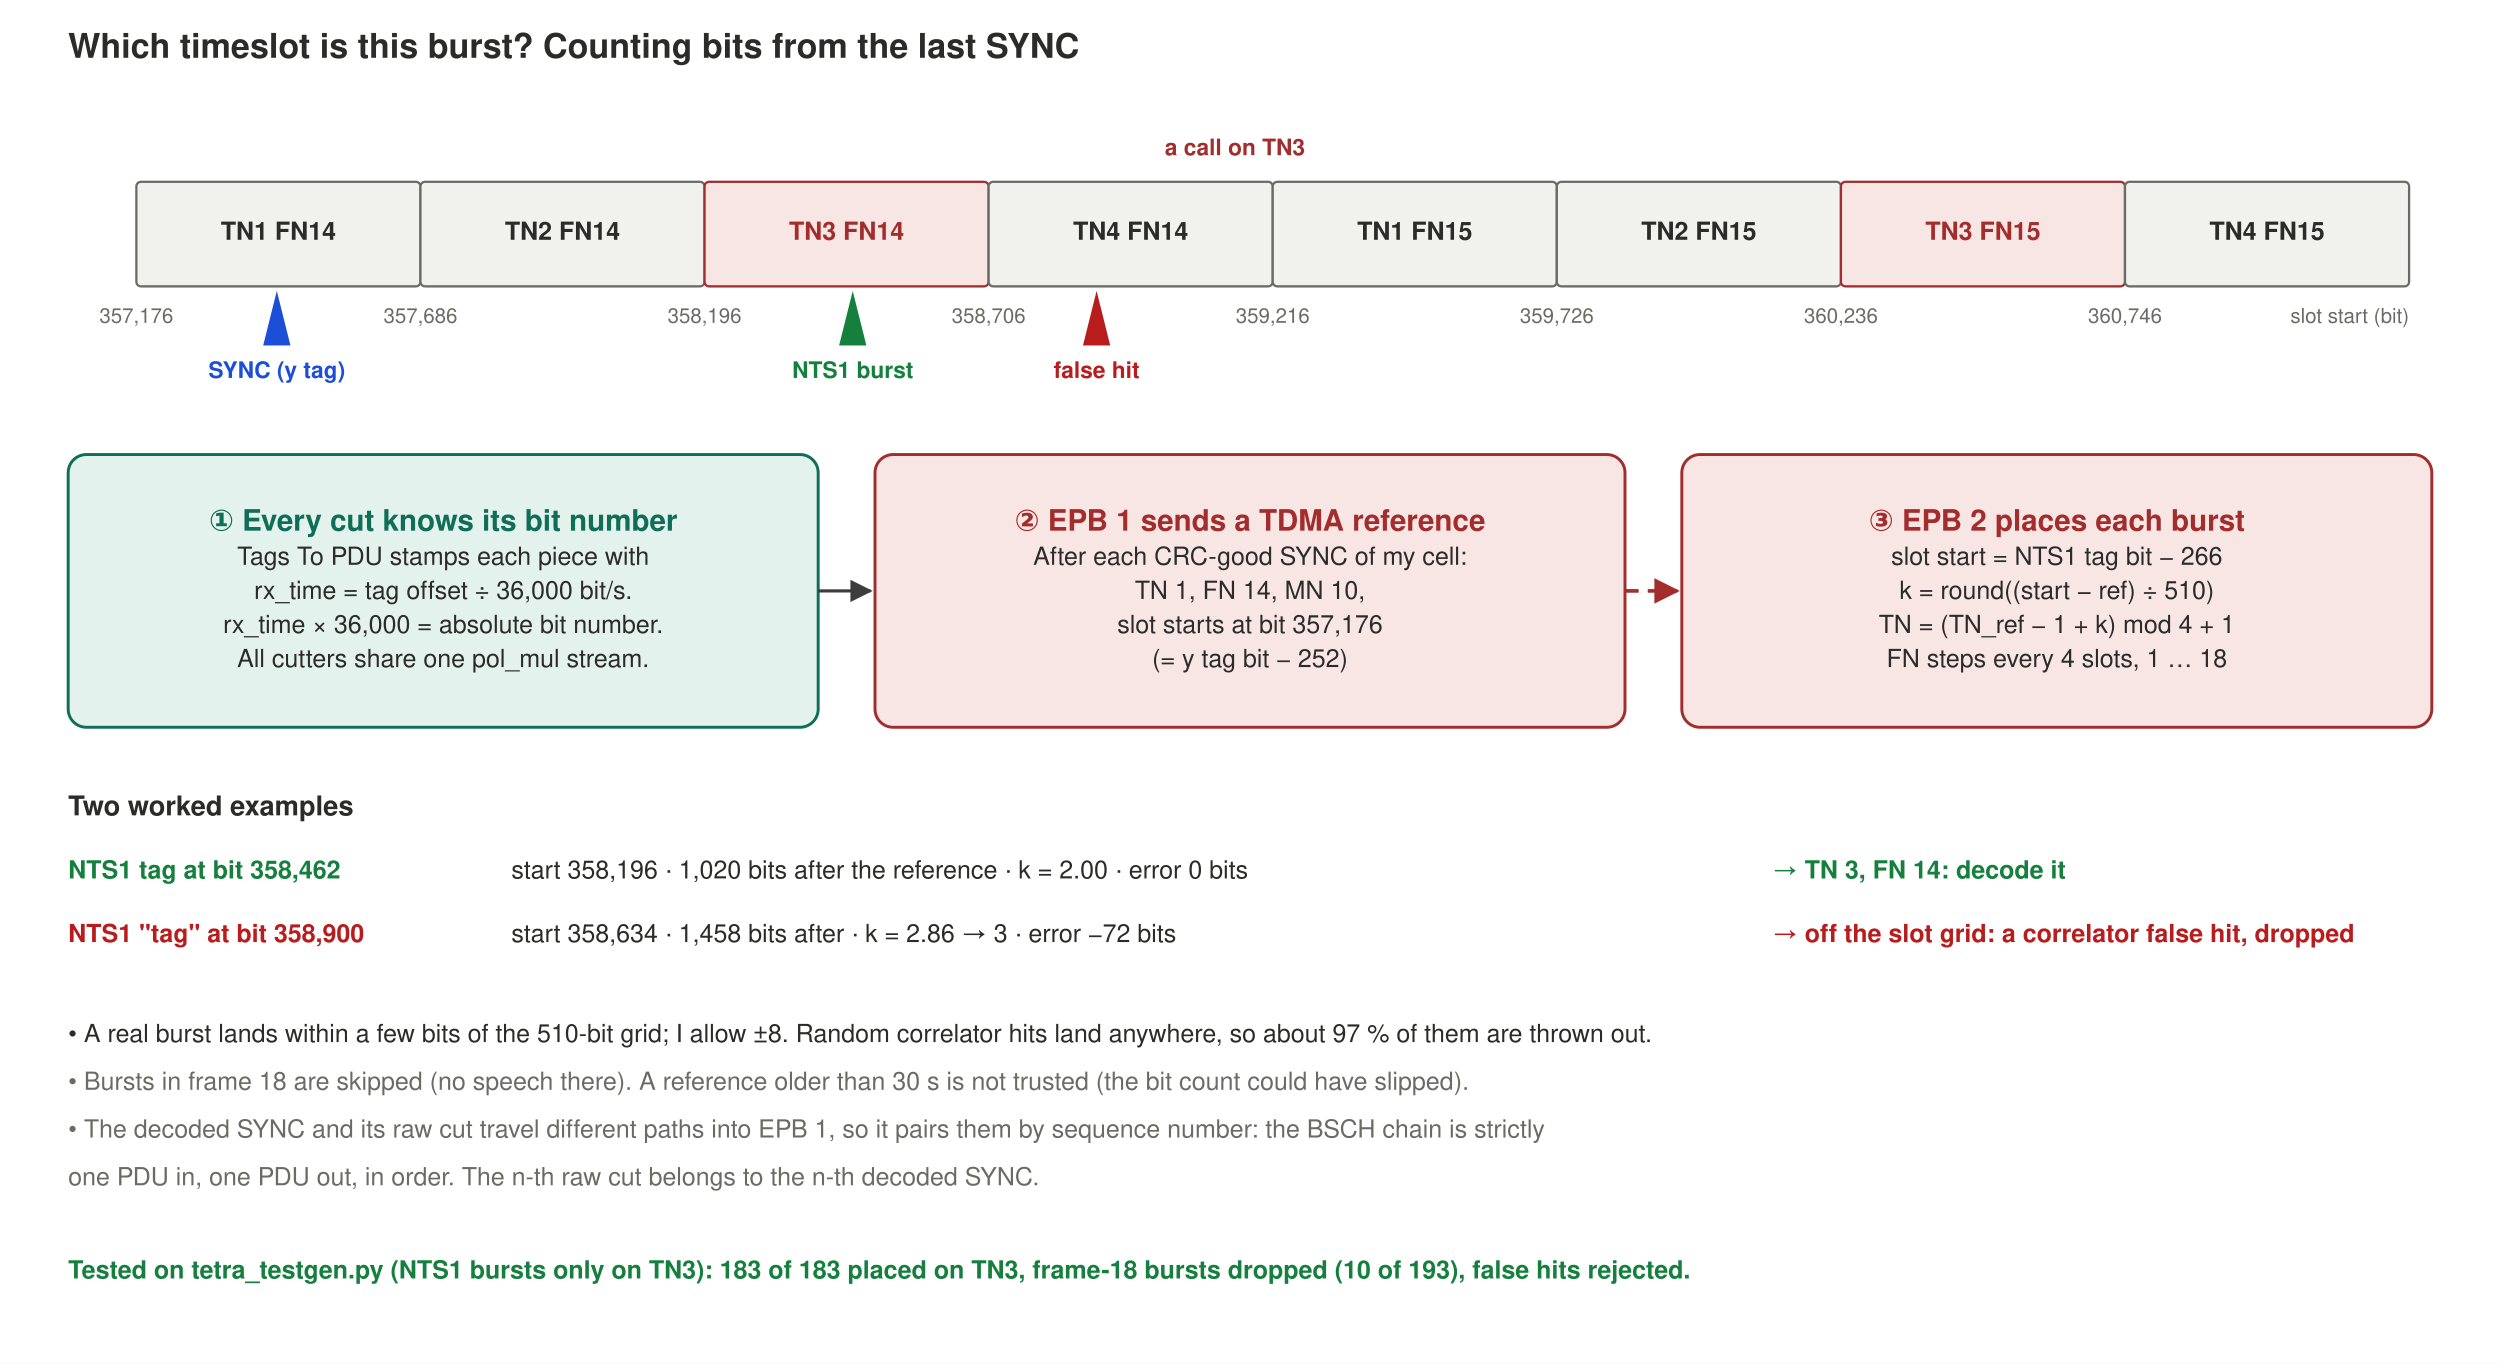
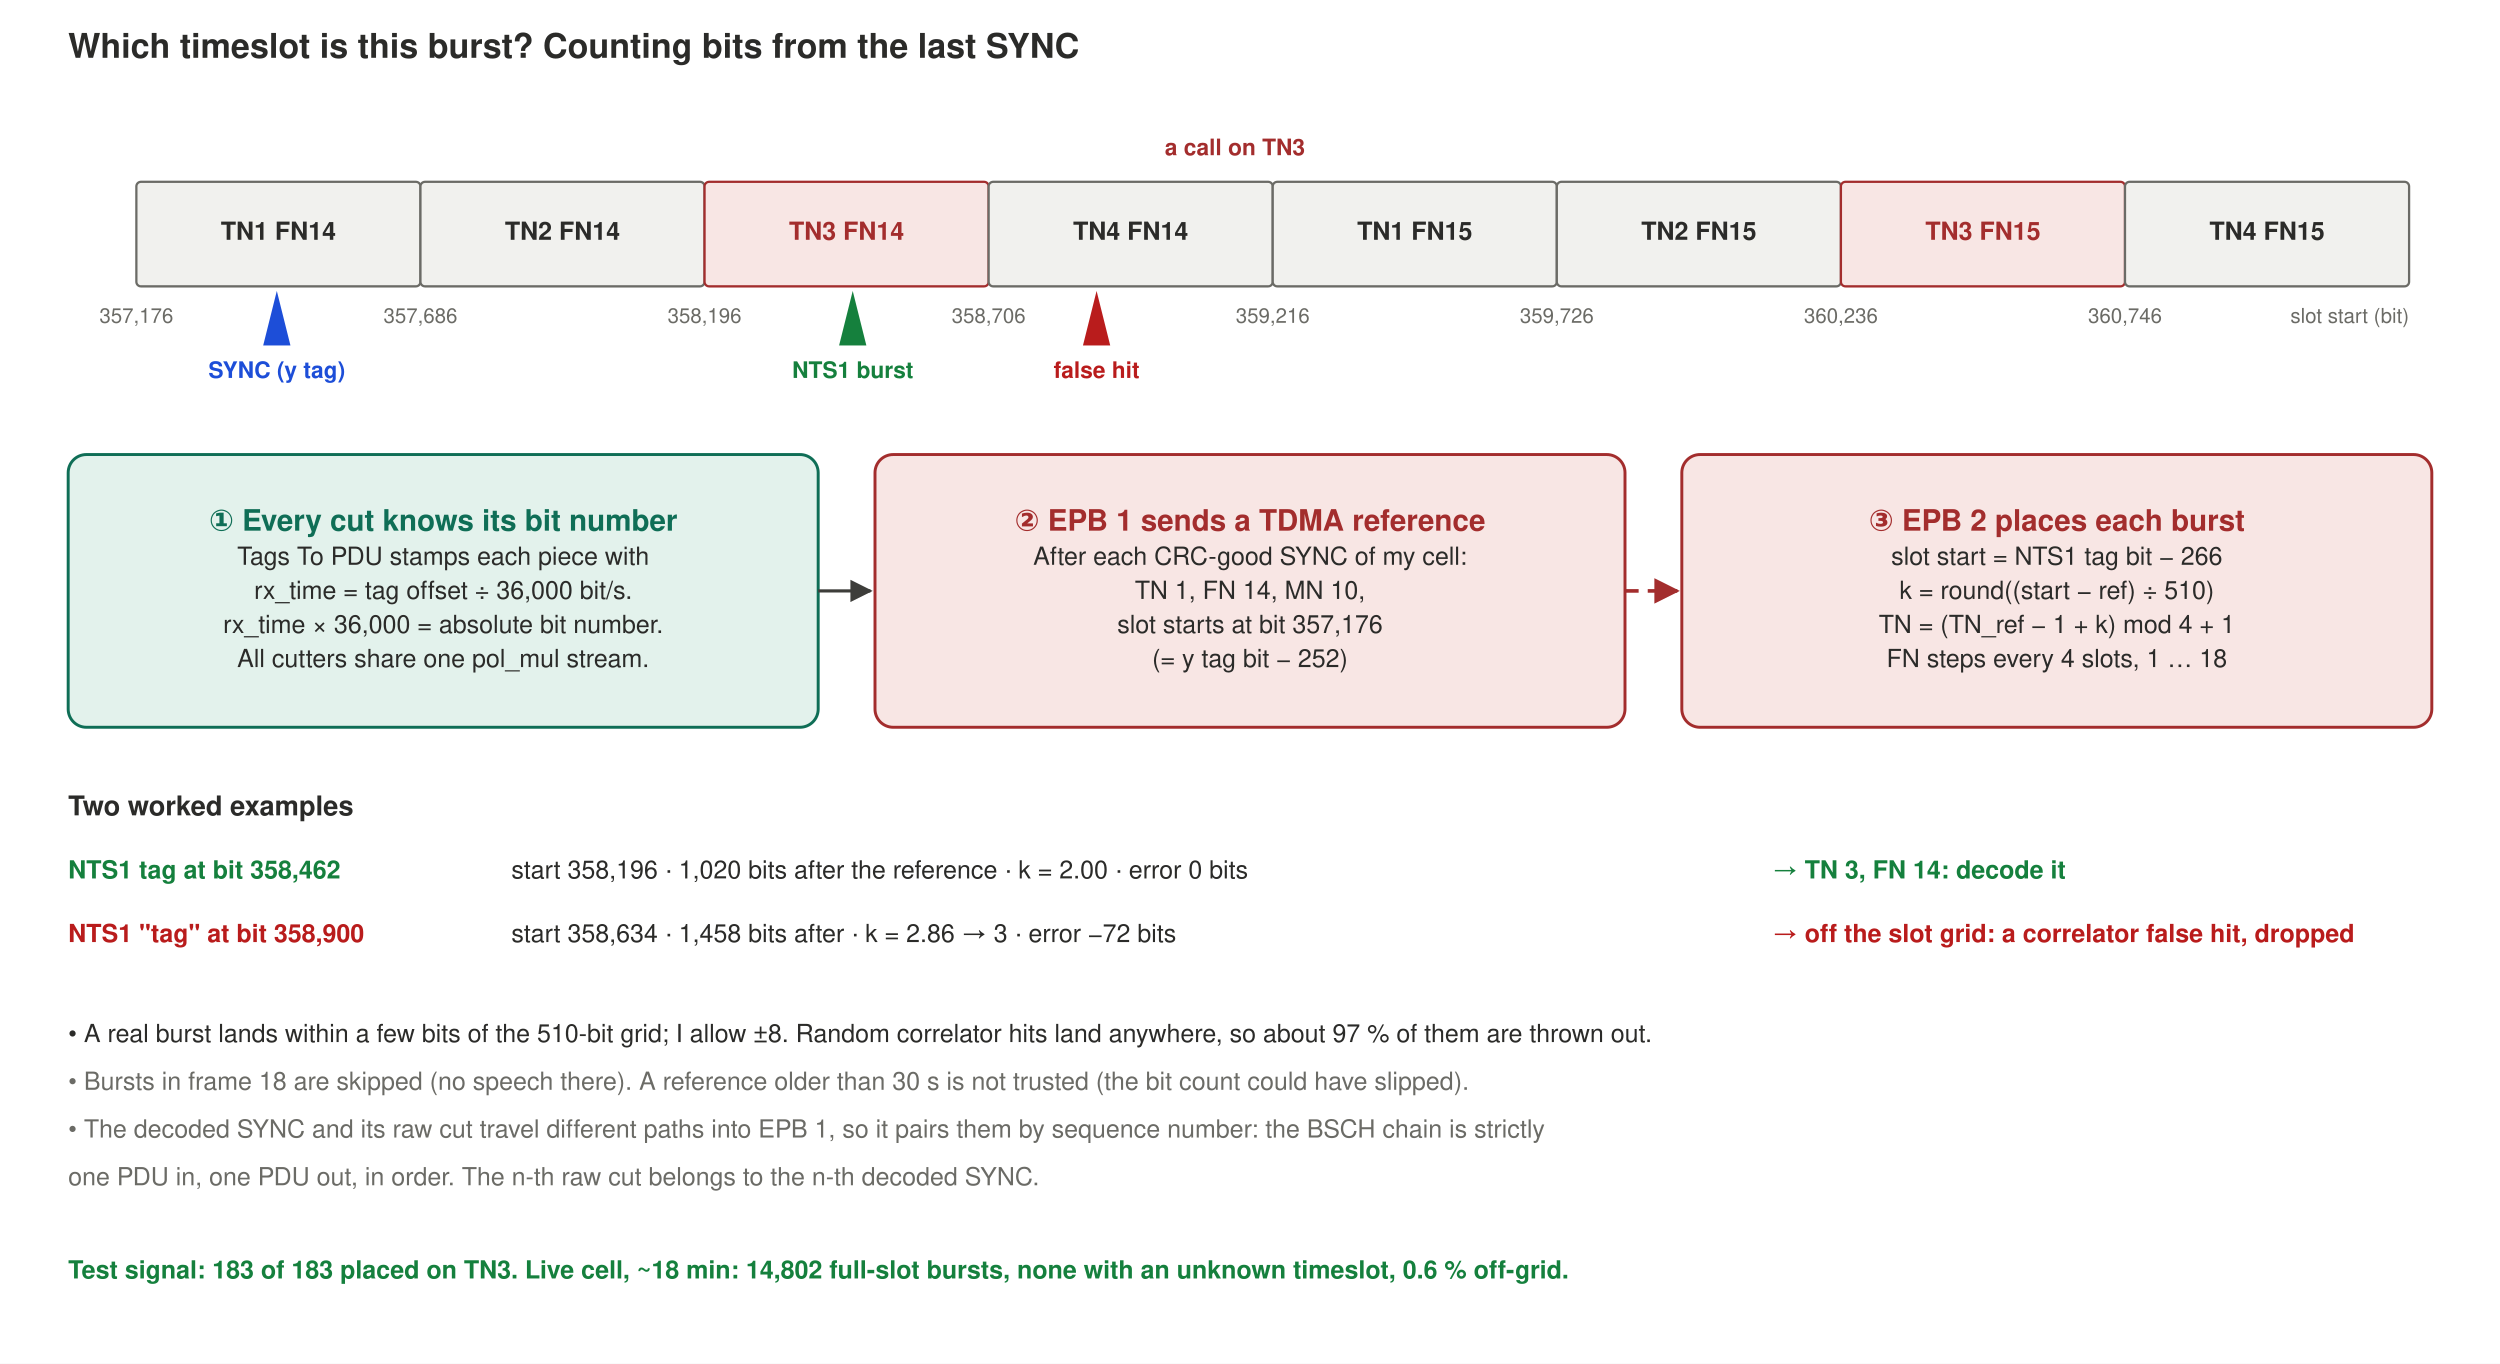
<svg xmlns="http://www.w3.org/2000/svg" viewBox="0 0 1100 600" width="1100" height="600" font-family="Helvetica, Arial, 'DejaVu Sans', sans-serif" role="img" aria-label="Timeslot tracking: absolute bit positions from Tags To PDU rx_time, anchored on a SYNC burst">
  <defs>
    <marker id="ah" viewBox="0 0 10 10" refX="9" refY="5" markerWidth="7" markerHeight="7" orient="auto-start-reverse">
      <path d="M0,0 L10,5 L0,10 z" fill="#3d3d3a" />
    </marker>
    <marker id="ahc" viewBox="0 0 10 10" refX="9" refY="5" markerWidth="7" markerHeight="7" orient="auto-start-reverse">
      <path d="M0,0 L10,5 L0,10 z" fill="#A32D2D" />
    </marker>
    <marker id="aht" viewBox="0 0 10 10" refX="9" refY="5" markerWidth="7" markerHeight="7" orient="auto-start-reverse">
      <path d="M0,0 L10,5 L0,10 z" fill="#0F6E56" />
    </marker>
    <marker id="ahb" viewBox="0 0 10 10" refX="9" refY="5" markerWidth="7" markerHeight="7" orient="auto-start-reverse">
      <path d="M0,0 L10,5 L0,10 z" fill="#1d4ed8" />
    </marker>
    <marker id="aha" viewBox="0 0 10 10" refX="9" refY="5" markerWidth="7" markerHeight="7" orient="auto-start-reverse">
      <path d="M0,0 L10,5 L0,10 z" fill="#B45309" />
    </marker>
    <marker id="ahg" viewBox="0 0 10 10" refX="9" refY="5" markerWidth="7" markerHeight="7" orient="auto-start-reverse">
      <path d="M0,0 L10,5 L0,10 z" fill="#15803d" />
    </marker>
    <marker id="ahr" viewBox="0 0 10 10" refX="9" refY="5" markerWidth="7" markerHeight="7" orient="auto-start-reverse">
      <path d="M0,0 L10,5 L0,10 z" fill="#B91C1C" />
    </marker>
    <marker id="ahm" viewBox="0 0 10 10" refX="9" refY="5" markerWidth="7" markerHeight="7" orient="auto-start-reverse">
      <path d="M0,0 L10,5 L0,10 z" fill="#6b6b66" />
    </marker>
    <marker id="ahp" viewBox="0 0 10 10" refX="9" refY="5" markerWidth="7" markerHeight="7" orient="auto-start-reverse">
      <path d="M0,0 L10,5 L0,10 z" fill="#6D28D9" />
    </marker>
  </defs>
  <rect width="100%" height="100%" fill="#ffffff" />
  <text x="30.0" y="22.0" font-size="15" fill="#2b2b29" font-weight="700" text-anchor="start" dominant-baseline="central">Which timeslot is this burst? Counting bits from the last SYNC</text>
  <rect x="60.0" y="80.0" width="125.0" height="46.0" rx="2" fill="#F1F1EE" stroke="#6b6b66" stroke-width="1.0" />
  <text x="122.5" y="103.0" font-size="11" fill="#2b2b29" font-weight="700" text-anchor="middle" dominant-baseline="central">TN1 FN14</text>
  <text x="60.0" y="140.0" font-size="9" fill="#6b6b66" font-weight="400" text-anchor="middle" dominant-baseline="central">357,176</text>
  <rect x="185.0" y="80.0" width="125.0" height="46.0" rx="2" fill="#F1F1EE" stroke="#6b6b66" stroke-width="1.0" />
  <text x="247.5" y="103.0" font-size="11" fill="#2b2b29" font-weight="700" text-anchor="middle" dominant-baseline="central">TN2 FN14</text>
  <text x="185.0" y="140.0" font-size="9" fill="#6b6b66" font-weight="400" text-anchor="middle" dominant-baseline="central">357,686</text>
  <rect x="310.0" y="80.0" width="125.0" height="46.0" rx="2" fill="#F8E6E4" stroke="#A32D2D" stroke-width="1.0" />
  <text x="372.5" y="103.0" font-size="11" fill="#A32D2D" font-weight="700" text-anchor="middle" dominant-baseline="central">TN3 FN14</text>
  <text x="310.0" y="140.0" font-size="9" fill="#6b6b66" font-weight="400" text-anchor="middle" dominant-baseline="central">358,196</text>
  <rect x="435.0" y="80.0" width="125.0" height="46.0" rx="2" fill="#F1F1EE" stroke="#6b6b66" stroke-width="1.0" />
  <text x="497.5" y="103.0" font-size="11" fill="#2b2b29" font-weight="700" text-anchor="middle" dominant-baseline="central">TN4 FN14</text>
  <text x="435.0" y="140.0" font-size="9" fill="#6b6b66" font-weight="400" text-anchor="middle" dominant-baseline="central">358,706</text>
  <rect x="560.0" y="80.0" width="125.0" height="46.0" rx="2" fill="#F1F1EE" stroke="#6b6b66" stroke-width="1.0" />
  <text x="622.5" y="103.0" font-size="11" fill="#2b2b29" font-weight="700" text-anchor="middle" dominant-baseline="central">TN1 FN15</text>
  <text x="560.0" y="140.0" font-size="9" fill="#6b6b66" font-weight="400" text-anchor="middle" dominant-baseline="central">359,216</text>
  <rect x="685.0" y="80.0" width="125.0" height="46.0" rx="2" fill="#F1F1EE" stroke="#6b6b66" stroke-width="1.0" />
  <text x="747.5" y="103.0" font-size="11" fill="#2b2b29" font-weight="700" text-anchor="middle" dominant-baseline="central">TN2 FN15</text>
  <text x="685.0" y="140.0" font-size="9" fill="#6b6b66" font-weight="400" text-anchor="middle" dominant-baseline="central">359,726</text>
  <rect x="810.0" y="80.0" width="125.0" height="46.0" rx="2" fill="#F8E6E4" stroke="#A32D2D" stroke-width="1.0" />
  <text x="872.5" y="103.0" font-size="11" fill="#A32D2D" font-weight="700" text-anchor="middle" dominant-baseline="central">TN3 FN15</text>
  <text x="810.0" y="140.0" font-size="9" fill="#6b6b66" font-weight="400" text-anchor="middle" dominant-baseline="central">360,236</text>
  <rect x="935.0" y="80.0" width="125.0" height="46.0" rx="2" fill="#F1F1EE" stroke="#6b6b66" stroke-width="1.0" />
  <text x="997.5" y="103.0" font-size="11" fill="#2b2b29" font-weight="700" text-anchor="middle" dominant-baseline="central">TN4 FN15</text>
  <text x="935.0" y="140.0" font-size="9" fill="#6b6b66" font-weight="400" text-anchor="middle" dominant-baseline="central">360,746</text>
  <text x="1060.0" y="140.0" font-size="9" fill="#6b6b66" font-weight="400" text-anchor="end" dominant-baseline="central">slot start (bit)</text>
  <text x="512.5" y="66.0" font-size="10" fill="#A32D2D" font-weight="700" text-anchor="start" dominant-baseline="central">a call on TN3</text>
  <polygon points="121.8,128.0 115.8,152.0 127.8,152.0" fill="#1d4ed8" fill-opacity="1.0" stroke="none" />
  <text x="121.8" y="164.0" font-size="10" fill="#1d4ed8" font-weight="700" text-anchor="middle" dominant-baseline="central">SYNC (y tag)</text>
  <polygon points="375.2,128.0 369.2,152.0 381.2,152.0" fill="#15803d" fill-opacity="1.0" stroke="none" />
  <text x="375.2" y="164.0" font-size="10" fill="#15803d" font-weight="700" text-anchor="middle" dominant-baseline="central">NTS1 burst</text>
  <polygon points="482.5,128.0 476.5,152.0 488.5,152.0" fill="#B91C1C" fill-opacity="1.0" stroke="none" />
  <text x="482.5" y="164.0" font-size="10" fill="#B91C1C" font-weight="700" text-anchor="middle" dominant-baseline="central">false hit</text>
  <rect x="30.0" y="200.0" width="330.0" height="120.0" rx="8" fill="#E3F2EC" stroke="#0F6E56" stroke-width="1.3" />
  <text x="195.0" y="229.0" font-size="13" fill="#0F6E56" font-weight="700" text-anchor="middle" dominant-baseline="central">① Every cut knows its bit number</text>
  <text x="195.0" y="246.0" font-size="11" fill="#2b2b29" font-weight="400" text-anchor="middle" dominant-baseline="central">Tags To PDU stamps each piece with</text>
  <text x="195.0" y="261.0" font-size="11" fill="#2b2b29" font-weight="400" text-anchor="middle" dominant-baseline="central">rx_time = tag offset ÷ 36,000 bit/s.</text>
  <text x="195.0" y="276.0" font-size="11" fill="#2b2b29" font-weight="400" text-anchor="middle" dominant-baseline="central">rx_time × 36,000 = absolute bit number.</text>
  <text x="195.0" y="291.0" font-size="11" fill="#2b2b29" font-weight="400" text-anchor="middle" dominant-baseline="central">All cutters share one pol_mul stream.</text>
  <rect x="385.0" y="200.0" width="330.0" height="120.0" rx="8" fill="#F8E6E4" stroke="#A32D2D" stroke-width="1.3" />
  <text x="550.0" y="229.0" font-size="13" fill="#A32D2D" font-weight="700" text-anchor="middle" dominant-baseline="central">② EPB 1 sends a TDMA reference</text>
  <text x="550.0" y="246.0" font-size="11" fill="#2b2b29" font-weight="400" text-anchor="middle" dominant-baseline="central">After each CRC-good SYNC of my cell:</text>
  <text x="550.0" y="261.0" font-size="11" fill="#2b2b29" font-weight="400" text-anchor="middle" dominant-baseline="central">TN 1, FN 14, MN 10,</text>
  <text x="550.0" y="276.0" font-size="11" fill="#2b2b29" font-weight="400" text-anchor="middle" dominant-baseline="central">slot starts at bit 357,176</text>
  <text x="550.0" y="291.0" font-size="11" fill="#2b2b29" font-weight="400" text-anchor="middle" dominant-baseline="central">(= y tag bit − 252)</text>
  <rect x="740.0" y="200.0" width="330.0" height="120.0" rx="8" fill="#F8E6E4" stroke="#A32D2D" stroke-width="1.3" />
  <text x="905.0" y="229.0" font-size="13" fill="#A32D2D" font-weight="700" text-anchor="middle" dominant-baseline="central">③ EPB 2 places each burst</text>
  <text x="905.0" y="246.0" font-size="11" fill="#2b2b29" font-weight="400" text-anchor="middle" dominant-baseline="central">slot start = NTS1 tag bit − 266</text>
  <text x="905.0" y="261.0" font-size="11" fill="#2b2b29" font-weight="400" text-anchor="middle" dominant-baseline="central">k = round((start − ref) ÷ 510)</text>
  <text x="905.0" y="276.0" font-size="11" fill="#2b2b29" font-weight="400" text-anchor="middle" dominant-baseline="central">TN = (TN_ref − 1 + k) mod 4 + 1</text>
  <text x="905.0" y="291.0" font-size="11" fill="#2b2b29" font-weight="400" text-anchor="middle" dominant-baseline="central">FN steps every 4 slots, 1 … 18</text>
  <path d="M360.0 260.0 L383.0 260.0" fill="none" stroke="#3d3d3a" stroke-width="1.4" marker-end="url(#ah)" />
  <path d="M715.0 260.0 L738.0 260.0" fill="none" stroke="#A32D2D" stroke-width="1.6" stroke-dasharray="6 4" marker-end="url(#ahc)" />
  <text x="30.0" y="356.0" font-size="12" fill="#2b2b29" font-weight="700" text-anchor="start" dominant-baseline="central">Two worked examples</text>
  <text x="30.0" y="384.0" font-size="11" fill="#15803d" font-weight="700" text-anchor="start" dominant-baseline="central">NTS1 tag at bit 358,462</text>
  <text x="225.0" y="384.0" font-size="11" fill="#2b2b29" font-weight="400" text-anchor="start" dominant-baseline="central">start 358,196 · 1,020 bits after the reference · k = 2.00 · error 0 bits</text>
  <text x="780.0" y="384.0" font-size="11" fill="#15803d" font-weight="700" text-anchor="start" dominant-baseline="central">→ TN 3, FN 14: decode it</text>
  <text x="30.0" y="412.0" font-size="11" fill="#B91C1C" font-weight="700" text-anchor="start" dominant-baseline="central">NTS1 "tag" at bit 358,900</text>
  <text x="225.0" y="412.0" font-size="11" fill="#2b2b29" font-weight="400" text-anchor="start" dominant-baseline="central">start 358,634 · 1,458 bits after · k = 2.86 → 3 · error −72 bits</text>
  <text x="780.0" y="412.0" font-size="11" fill="#B91C1C" font-weight="700" text-anchor="start" dominant-baseline="central">→ off the slot grid: a correlator false hit, dropped</text>
  <text x="30.0" y="456.0" font-size="11" fill="#2b2b29" font-weight="400" text-anchor="start" dominant-baseline="central">• A real burst lands within a few bits of the 510-bit grid; I allow ±8. Random correlator hits land anywhere, so about 97 % of them are thrown out.</text>
  <text x="30.0" y="477.0" font-size="11" fill="#6b6b66" font-weight="400" text-anchor="start" dominant-baseline="central">• Bursts in frame 18 are skipped (no speech there). A reference older than 30 s is not trusted (the bit count could have slipped).</text>
  <text x="30.0" y="498.0" font-size="11" fill="#6b6b66" font-weight="400" text-anchor="start" dominant-baseline="central">• The decoded SYNC and its raw cut travel different paths into EPB 1, so it pairs them by sequence number: the BSCH chain is strictly</text>
  <text x="30.0" y="519.0" font-size="11" fill="#6b6b66" font-weight="400" text-anchor="start" dominant-baseline="central">   one PDU in, one PDU out, in order. The n-th raw cut belongs to the n-th decoded SYNC.</text>
-   <text x="30.0" y="560.0" font-size="11" fill="#15803d" font-weight="700" text-anchor="start" dominant-baseline="central">Tested on tetra_testgen.py (NTS1 bursts only on TN3): 183 of 183 placed on TN3, frame-18 bursts dropped (10 of 193), false hits rejected.</text>
+   <text x="30.0" y="560.0" font-size="11" fill="#15803d" font-weight="700" text-anchor="start" dominant-baseline="central">Test signal: 183 of 183 placed on TN3.   Live cell, ~18 min: 14,802 full-slot bursts, none with an unknown timeslot, 0.6 % off-grid.</text>
</svg>
